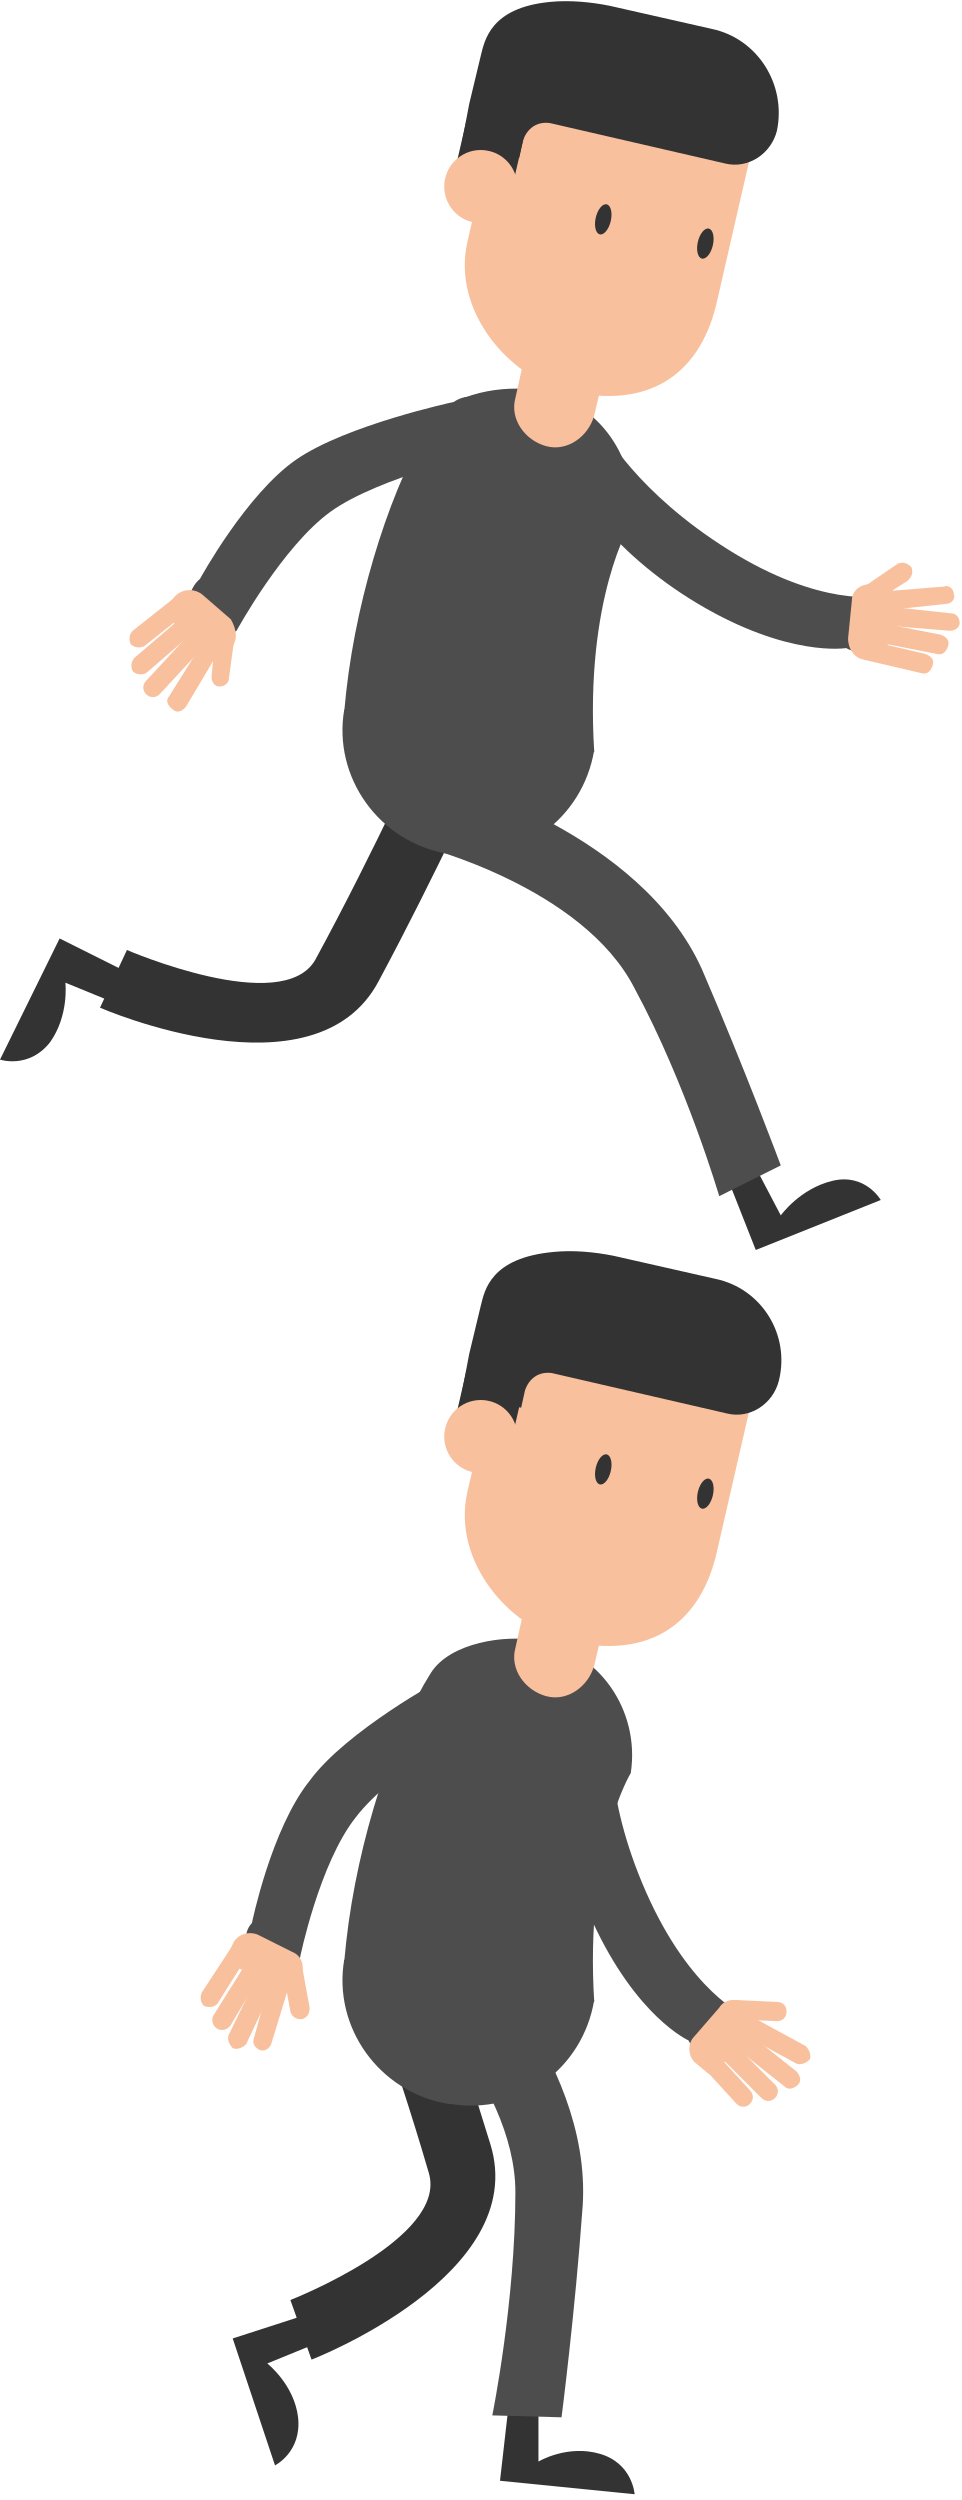
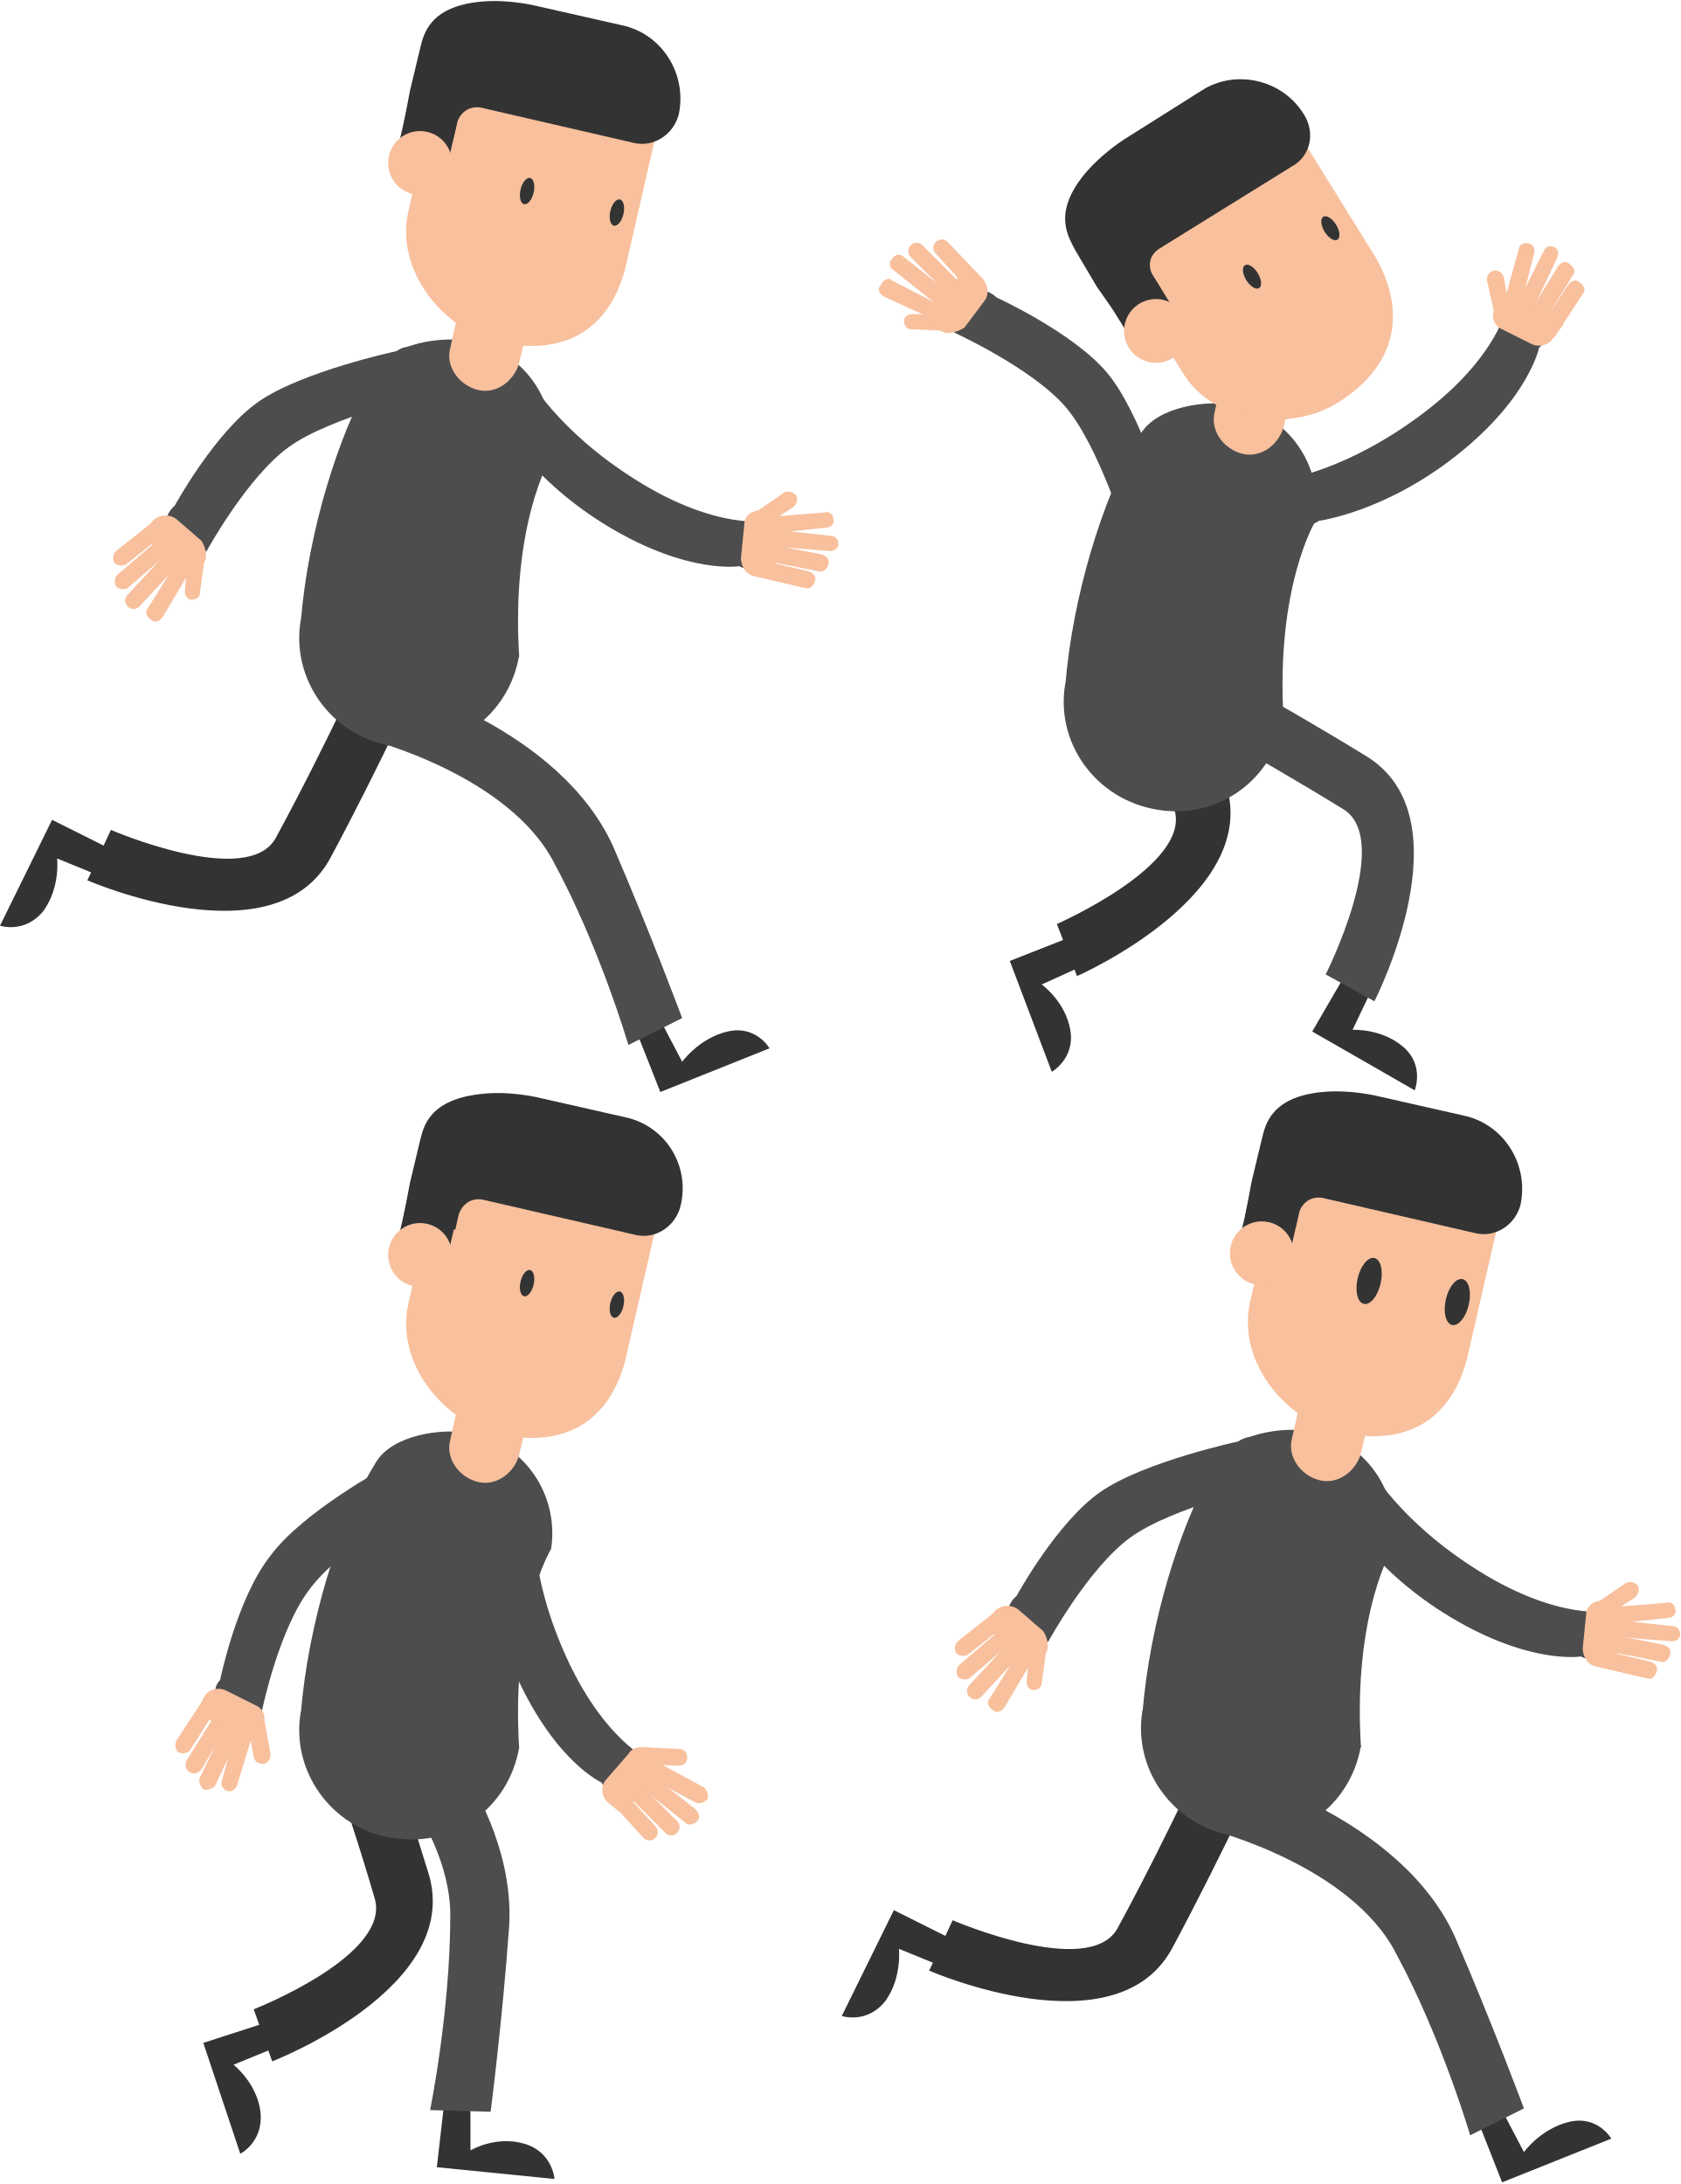
- <svg xmlns="http://www.w3.org/2000/svg" version="1.1" id="Ebene_1" x="0px" y="0px" viewBox="0 0 50 130" style="enable-background:new 0 0 50 130;" xml:space="preserve">
+ <svg xmlns="http://www.w3.org/2000/svg" version="1.1" x="0px" y="0px" viewBox="0 0 100 130" style="enable-background:new 0 0 100 130;" xml:space="preserve">
  <style type="text/css">
	.st0{fill:#333333;}
	.st1{fill:#4D4D4D;}
	.st2{fill:#F8C09D;}
	.st3{fill:none;stroke:#EF937E;stroke-width:4.532;stroke-linecap:round;stroke-miterlimit:10;}
</style>
-   <g>
-     <path class="st0" d="M38,61.7l1.3,3.3l6.5-2.6c0,0-0.8-1.4-2.5-1c-1.7,0.4-2.7,1.8-2.7,1.8l-1.1-2.1L38,61.7z" />
-     <path class="st1" d="M37.4,62.2l3.2-1.6c0,0-1.9-5.1-4.1-10.2c-3.2-7.1-13.1-9.8-13.1-9.8L21.9,44c0,0,8.4,2.1,11.1,7.4   C35.7,56.4,37.4,62.2,37.4,62.2z" />
-     <path class="st0" d="M6.3,50.4l-3.2-1.6L0,55.1c0,0,1.5,0.5,2.6-0.9c1-1.4,0.8-3.1,0.8-3.1l2.2,0.9L6.3,50.4z" />
-     <path class="st0" d="M6.6,49.4l-1.4,3c0,0,11.2,4.9,14.5-1.4c2.9-5.4,5.8-11.7,5.8-11.7L22.3,38c0,0-2.8,6.2-5.9,11.9   C14.7,52.9,6.6,49.4,6.6,49.4z" />
-     <path class="st1" d="M23.4,44.4l-0.1,0c-3.6-0.6-6-4-5.4-7.5v0l13,2.1v0C30.3,42.6,27,45,23.4,44.4z" />
-     <path class="st1" d="M27.9,20.3L27.9,20.3c3.2,0.5,5.4,3.6,4.9,6.9c0,0-2.4,3.9-1.9,11.9c0,0.2-13-2.1-13-2.1l0.1-1   c0.6-5.4,2.5-11,4.4-14C23.4,20.4,26.3,20,27.9,20.3z" />
-     <path class="st1" d="M29.2,22.9L29.2,22.9c-0.4,0.7-0.2,1.7,0.5,2.2c0,0,1.9,3.5,6.6,6.3c4.7,2.8,7.7,2.3,7.7,2.3   c0.7,0.4,1.7,0.2,2.2-0.5l0,0c0.4-0.7,0.2-1.7-0.5-2.2c0,0-3,0.6-7.8-2.4s-6.5-6.2-6.5-6.2C30.6,21.9,29.6,22.1,29.2,22.9z" />
+   <g id="run">
    <g>
-       <path class="st2" d="M45.1,33.3l-0.2,1l3,0.7c0.3,0.1,0.5-0.1,0.6-0.4l0,0c0.1-0.3-0.1-0.5-0.4-0.6L45.1,33.3z" />
-       <path class="st2" d="M45.3,32.3l-0.2,1l3.6,0.7c0.3,0.1,0.5-0.1,0.6-0.4l0,0c0.1-0.3-0.1-0.5-0.4-0.6L45.3,32.3z" />
-       <path class="st2" d="M45.8,31.5l-0.1,1l3.7,0.3c0.3,0,0.5-0.2,0.5-0.4l0,0c0-0.3-0.2-0.5-0.4-0.5L45.8,31.5z" />
-       <path class="st2" d="M45.4,30.8l0.1,1l3.7-0.4c0.3,0,0.5-0.3,0.4-0.5l0,0c0-0.3-0.3-0.5-0.5-0.4L45.4,30.8z" />
-       <path class="st2" d="M44.8,30.6l0.5,0.8l1.9-1.2c0.2-0.2,0.3-0.4,0.2-0.7l0,0c-0.2-0.2-0.4-0.3-0.7-0.2L44.8,30.6z" />
-       <path class="st2" d="M45.4,30.4l0.8,0.1c0.2,0,0.3,0.1,0.2,0.3l-0.3,3.4c0,0.2-0.1,0.3-0.3,0.2L45,34.3c-0.5,0-0.9-0.5-0.9-1.1    l0.2-2C44.3,30.7,44.8,30.3,45.4,30.4z" />
+       <path class="st0" d="M38,61.7l1.3,3.3l6.5-2.6c0,0-0.8-1.4-2.5-1s-2.7,1.8-2.7,1.8l-1.1-2.1L38,61.7z" />
+       <path class="st1" d="M37.4,62.2l3.2-1.6c0,0-1.9-5.1-4.1-10.2c-3.2-7.1-13.1-9.8-13.1-9.8L21.9,44c0,0,8.4,2.1,11.1,7.4    C35.7,56.4,37.4,62.2,37.4,62.2z" />
+       <path class="st0" d="M6.3,50.4l-3.2-1.6L0,55.1c0,0,1.5,0.5,2.6-0.9c1-1.4,0.8-3.1,0.8-3.1L5.6,52L6.3,50.4z" />
+       <path class="st0" d="M6.6,49.4l-1.4,3c0,0,11.2,4.9,14.5-1.4c2.9-5.4,5.8-11.7,5.8-11.7L22.3,38c0,0-2.8,6.2-5.9,11.9    C14.7,52.9,6.6,49.4,6.6,49.4z" />
+       <path class="st1" d="M23.4,44.4h-0.1c-3.6-0.6-6-4-5.4-7.5l0,0l13,2.1l0,0C30.3,42.6,27,45,23.4,44.4z" />
+       <path class="st1" d="M27.9,20.3L27.9,20.3c3.2,0.5,5.4,3.6,4.9,6.9c0,0-2.4,3.9-1.9,11.9c0,0.2-13-2.1-13-2.1l0.1-1    c0.6-5.4,2.5-11,4.4-14C23.4,20.4,26.3,20,27.9,20.3z" />
+       <path class="st1" d="M29.2,22.9L29.2,22.9c-0.4,0.7-0.2,1.7,0.5,2.2c0,0,1.9,3.5,6.6,6.3s7.7,2.3,7.7,2.3c0.7,0.4,1.7,0.2,2.2-0.5    l0,0c0.4-0.7,0.2-1.7-0.5-2.2c0,0-3,0.6-7.8-2.4s-6.5-6.2-6.5-6.2C30.6,21.9,29.6,22.1,29.2,22.9z" />
+       <g>
+         <path class="st2" d="M45.1,33.3l-0.2,1l3,0.7c0.3,0.1,0.5-0.1,0.6-0.4l0,0c0.1-0.3-0.1-0.5-0.4-0.6L45.1,33.3z" />
+         <path class="st2" d="M45.3,32.3l-0.2,1l3.6,0.7c0.3,0.1,0.5-0.1,0.6-0.4l0,0c0.1-0.3-0.1-0.5-0.4-0.6L45.3,32.3z" />
+         <path class="st2" d="M45.8,31.5l-0.1,1l3.7,0.3c0.3,0,0.5-0.2,0.5-0.4l0,0c0-0.3-0.2-0.5-0.4-0.5L45.8,31.5z" />
+         <path class="st2" d="M45.4,30.8l0.1,1l3.7-0.4c0.3,0,0.5-0.3,0.4-0.5l0,0c0-0.3-0.3-0.5-0.5-0.4L45.4,30.8z" />
+         <path class="st2" d="M44.8,30.6l0.5,0.8l1.9-1.2c0.2-0.2,0.3-0.4,0.2-0.7l0,0c-0.2-0.2-0.4-0.3-0.7-0.2L44.8,30.6z" />
+         <path class="st2" d="M45.4,30.4l0.8,0.1c0.2,0,0.3,0.1,0.2,0.3l-0.3,3.4c0,0.2-0.1,0.3-0.3,0.2L45,34.3c-0.5,0-0.9-0.5-0.9-1.1     l0.2-2C44.3,30.7,44.8,30.3,45.4,30.4z" />
+       </g>
+       <path class="st1" d="M10.1,32.4L10.1,32.4c0.5,0.7,1.5,0.9,2.2,0.4c0,0,2.4-4.4,4.9-6.2s8.2-3.1,8.2-3.1c0.7-0.5,0.9-1.5,0.4-2.2    l0,0c-0.5-0.7-1.5-0.9-2.2-0.4c0,0-5.6,1.2-8.2,3s-5,6.2-5,6.2C9.8,30.6,9.6,31.6,10.1,32.4z" />
+       <g>
+         <path class="st2" d="M9.9,31.7l-0.6-0.8l-2.4,1.9c-0.2,0.2-0.2,0.5-0.1,0.7l0,0c0.2,0.2,0.5,0.2,0.7,0.1L9.9,31.7z" />
+         <path class="st2" d="M10.5,32.5l-0.7-0.7L7,34.2c-0.2,0.2-0.2,0.5-0.1,0.7l0,0c0.2,0.2,0.5,0.2,0.7,0.1L10.5,32.5z" />
+         <path class="st2" d="M10.8,33.4l-0.7-0.7l-2.5,2.7c-0.2,0.2-0.2,0.5,0,0.7l0,0c0.2,0.2,0.5,0.2,0.7,0L10.8,33.4z" />
+         <path class="st2" d="M11.6,33.5L10.8,33l-2,3.2c-0.2,0.2-0.1,0.5,0.2,0.7l0,0c0.2,0.2,0.5,0.1,0.7-0.2L11.6,33.5z" />
+         <path class="st2" d="M12.2,33.1l-1-0.1L11,35.2c0,0.3,0.2,0.5,0.4,0.5l0,0c0.3,0,0.5-0.2,0.5-0.4L12.2,33.1z" />
+         <path class="st2" d="M12,33.7l-0.5,0.6c-0.1,0.1-0.3,0.1-0.4,0L8.6,32c-0.1-0.1-0.1-0.3,0-0.4L9.1,31c0.4-0.4,1-0.4,1.4-0.1     l1.5,1.3C12.3,32.7,12.4,33.3,12,33.7z" />
+       </g>
+       <path class="st2" d="M30.9,21.6c-0.3,1.1-1.4,1.9-2.5,1.6l0,0l0,0c-1.1-0.3-1.9-1.4-1.6-2.5l0.4-1.8l4.1,1L30.9,21.6z" />
+       <path class="st2" d="M29.4,20.3c-2.9-0.7-5.9-4.1-5.1-7.7l2.5-10.9l13,3l-2.5,10.9C36.5,19.3,33.9,21.4,29.4,20.3z" />
+       <rect x="23.7" y="6.7" transform="matrix(0.2249 -0.9744 0.9744 0.2249 11.654 31.1246)" class="st0" width="3.4" height="3.1" />
+       <ellipse class="st2" cx="25" cy="9.7" rx="1.9" ry="1.9" />
+       <path class="st0" d="M25,2.9L25,2.9l-0.6,2.5L24,7.5l3,0.7l0.2-0.9c0.2-0.6,0.7-1,1.4-0.9l9.1,2.1c1.2,0.3,2.4-0.5,2.7-1.7l0,0    c0.5-2.4-1-4.8-3.4-5.3l-5.3-1.2c-1-0.2-2.1-0.3-3.1-0.2C25.5,0.4,25.2,2.1,25,2.9z" />
+       <path class="st3" d="M35.7,15.5" />
+       <ellipse transform="matrix(0.2245 -0.9745 0.9745 0.2245 13.2118 39.4143)" class="st0" cx="31.4" cy="11.4" rx="0.8" ry="0.4" />
+       <ellipse transform="matrix(0.2245 -0.9745 0.9745 0.2245 16.1007 45.5649)" class="st0" cx="36.7" cy="12.7" rx="0.8" ry="0.4" />
    </g>
-     <path class="st1" d="M10.1,32.4L10.1,32.4c0.5,0.7,1.5,0.9,2.2,0.4c0,0,2.4-4.4,4.9-6.2s8.2-3.1,8.2-3.1c0.7-0.5,0.9-1.5,0.4-2.2   l0,0c-0.5-0.7-1.5-0.9-2.2-0.4c0,0-5.6,1.2-8.2,3s-5,6.2-5,6.2C9.8,30.6,9.6,31.6,10.1,32.4z" />
    <g>
-       <path class="st2" d="M9.9,31.7l-0.6-0.8l-2.4,1.9c-0.2,0.2-0.2,0.5-0.1,0.7l0,0c0.2,0.2,0.5,0.2,0.7,0.1L9.9,31.7z" />
-       <path class="st2" d="M10.5,32.5l-0.7-0.7L7,34.2c-0.2,0.2-0.2,0.5-0.1,0.7l0,0c0.2,0.2,0.5,0.2,0.7,0.1L10.5,32.5z" />
-       <path class="st2" d="M10.8,33.4l-0.7-0.7l-2.5,2.7c-0.2,0.2-0.2,0.5,0,0.7l0,0c0.2,0.2,0.5,0.2,0.7,0L10.8,33.4z" />
-       <path class="st2" d="M11.6,33.5L10.8,33l-2,3.2c-0.2,0.2-0.1,0.5,0.2,0.7l0,0c0.2,0.2,0.5,0.1,0.7-0.2L11.6,33.5z" />
-       <path class="st2" d="M12.2,33.1l-1-0.1L11,35.2c0,0.3,0.2,0.5,0.4,0.5l0,0c0.3,0,0.5-0.2,0.5-0.4L12.2,33.1z" />
-       <path class="st2" d="M12,33.7l-0.5,0.6c-0.1,0.1-0.3,0.1-0.4,0l-2.5-2.3c-0.1-0.1-0.1-0.3,0-0.4L9.1,31c0.4-0.4,1-0.4,1.4-0.1    l1.5,1.3C12.3,32.7,12.4,33.3,12,33.7z" />
+       <path class="st0" d="M26.4,125.5L26,129l7,0.7c0,0-0.1-1.6-1.8-2.1c-1.7-0.5-3.2,0.4-3.2,0.4v-2.4L26.4,125.5z" />
+       <path class="st1" d="M25.6,125.6l3.6,0.1c0,0,0.7-5.4,1.1-11c0.5-7.8-7-14.8-7-14.8l-2.9,2.4c0,0,6.4,5.8,6.4,11.7    C26.8,119.7,25.6,125.6,25.6,125.6z" />
+       <path class="st0" d="M15.5,120.5l-3.4,1.1l2.2,6.6c0,0,1.4-0.7,1.2-2.5c-0.2-1.7-1.6-2.8-1.6-2.8l2.2-0.9L15.5,120.5z" />
+       <path class="st0" d="M15.1,119.6l1.1,3.1c0,0,11.4-4.4,9.3-11.2c-1.8-5.9-4.1-12.4-4.1-12.4l-3.3,1.3c0,0,2.4,6.4,4.2,12.6    C23.3,116.4,15.1,119.6,15.1,119.6z" />
+       <path class="st1" d="M23.4,109.4h-0.1c-3.6-0.6-6-4-5.4-7.5l0,0l13,2.1l0,0C30.3,107.6,27,110,23.4,109.4z" />
+       <path class="st1" d="M27.9,85.3L27.9,85.3c3.2,0.5,5.4,3.6,4.9,6.9c0,0-2.4,3.9-1.9,11.9c0,0.2-13-2.1-13-2.1l0.1-1    c0.6-5.4,2.5-11,4.4-14C23.4,85.4,26.3,85,27.9,85.3z" />
+       <path class="st1" d="M29.7,88.9L29.7,88.9c-0.8,0.4-1.2,1.3-0.8,2.1c0,0-0.5,4,1.9,8.9c2.3,5,5,6.2,5,6.2c0.4,0.8,1.3,1.2,2.1,0.8    l0,0c0.8-0.4,1.2-1.3,0.8-2.1c0,0-2.8-1.2-5.1-6.4c-2.3-5.2-1.8-8.8-1.8-8.8C31.4,88.8,30.5,88.5,29.7,88.9z" />
+       <g>
+         <path class="st2" d="M36.9,106.4l-0.7,0.7l2.1,2.3c0.2,0.2,0.5,0.2,0.7,0l0,0c0.2-0.2,0.2-0.5,0-0.7L36.9,106.4z" />
+         <path class="st2" d="M37.7,105.8l-0.7,0.7l2.6,2.6c0.2,0.2,0.5,0.2,0.7,0l0,0c0.2-0.2,0.2-0.5,0-0.7L37.7,105.8z" />
+         <path class="st2" d="M38.5,105.4l-0.6,0.8l2.9,2.3c0.2,0.2,0.5,0.1,0.7-0.1l0,0c0.2-0.2,0.1-0.5-0.1-0.7L38.5,105.4z" />
+         <path class="st2" d="M38.6,104.6l-0.5,0.9l3.3,1.8c0.2,0.1,0.5,0,0.7-0.2l0,0c0.1-0.2,0-0.5-0.2-0.7L38.6,104.6z" />
+         <path class="st2" d="M38.2,104v1l2.2,0.1c0.3,0,0.5-0.2,0.5-0.5l0,0c0-0.3-0.2-0.5-0.5-0.5L38.2,104z" />
+         <path class="st2" d="M38.8,104.2l0.6,0.5c0.1,0.1,0.1,0.3,0,0.4l-2.2,2.7c-0.1,0.1-0.3,0.1-0.4,0l-0.6-0.5     c-0.4-0.3-0.5-1-0.1-1.4l1.3-1.5C37.7,103.9,38.4,103.9,38.8,104.2z" />
+       </g>
+       <path class="st1" d="M13.4,102.1L13.4,102.1c0.7,0.5,1.7,0.4,2.2-0.3c0,0,1-4.9,2.9-7.3c1.9-2.5,7-5.3,7-5.3    c0.5-0.7,0.4-1.7-0.3-2.2l0,0c-0.7-0.5-1.7-0.4-2.2,0.3c0,0-5,2.7-6.9,5.3c-2,2.5-3,7.4-3,7.4C12.6,100.5,12.7,101.5,13.4,102.1z" />
+       <g>
+         <path class="st2" d="M13,101.5l-0.8-0.5l-1.7,2.6c-0.1,0.2-0.1,0.5,0.1,0.7l0,0c0.2,0.1,0.5,0.1,0.7-0.1L13,101.5z" />
+         <path class="st2" d="M13.9,102.1l-0.8-0.5l-2,3.2c-0.1,0.2-0.1,0.5,0.2,0.7l0,0c0.2,0.1,0.5,0.1,0.7-0.2L13.9,102.1z" />
+         <path class="st2" d="M14.4,102.9l-0.9-0.4l-1.6,3.3c-0.1,0.2,0,0.5,0.2,0.7l0,0c0.2,0.1,0.5,0,0.7-0.2L14.4,102.9z" />
+         <path class="st2" d="M15.2,102.7l-1-0.3l-1,3.6c-0.1,0.3,0.1,0.5,0.3,0.6l0,0c0.3,0.1,0.5-0.1,0.6-0.3L15.2,102.7z" />
+         <path class="st2" d="M15.7,102.2l-1,0.2l0.4,2.2c0.1,0.3,0.3,0.4,0.6,0.4l0,0c0.3-0.1,0.4-0.3,0.4-0.6L15.7,102.2z" />
+         <path class="st2" d="M15.6,102.8l-0.3,0.7c-0.1,0.1-0.2,0.2-0.3,0.1l-3.1-1.5c-0.1-0.1-0.2-0.2-0.1-0.3l0.3-0.7     c0.2-0.5,0.8-0.7,1.3-0.5l1.8,0.9C15.7,101.7,15.9,102.3,15.6,102.8z" />
+       </g>
+       <path class="st2" d="M30.9,86.6c-0.3,1.1-1.4,1.9-2.5,1.6l0,0l0,0c-1.1-0.3-1.9-1.4-1.6-2.5l0.4-1.8l4.1,1L30.9,86.6z" />
+       <path class="st2" d="M29.4,85.3c-2.9-0.7-5.9-4.1-5.1-7.7l2.5-10.9l13,3l-2.5,10.9C36.5,84.3,33.9,86.4,29.4,85.3z" />
+       <rect x="23.7" y="71.7" transform="matrix(0.2249 -0.9744 0.9744 0.2249 -51.6794 81.5072)" class="st0" width="3.4" height="3.1" />
+       <ellipse class="st2" cx="25" cy="74.7" rx="1.9" ry="1.9" />
+       <path class="st0" d="M25,67.9L25,67.9l-0.6,2.5L24,72.5l3.1,0.7l0.2-0.9c0.2-0.6,0.7-1,1.4-0.9l9.1,2.1c1.2,0.3,2.4-0.5,2.7-1.7    l0,0c0.6-2.4-0.9-4.8-3.3-5.3l-5.3-1.2c-1-0.2-2.1-0.3-3.1-0.2C25.5,65.4,25.2,67.1,25,67.9z" />
+       <path class="st3" d="M35.7,80.5" />
+       <ellipse transform="matrix(0.2245 -0.9745 0.9745 0.2245 -50.1314 89.8255)" class="st0" cx="31.4" cy="76.4" rx="0.8" ry="0.4" />
+       <ellipse transform="matrix(0.2245 -0.9745 0.9745 0.2245 -47.2426 95.9761)" class="st0" cx="36.7" cy="77.7" rx="0.8" ry="0.4" />
    </g>
-     <path class="st2" d="M30.9,21.6c-0.3,1.1-1.4,1.9-2.5,1.6l0,0l0,0c-1.1-0.3-1.9-1.4-1.6-2.5l0.4-1.8l4.1,1L30.9,21.6z" />
-     <path class="st2" d="M29.4,20.3c-2.9-0.7-5.9-4.1-5.1-7.7l2.5-10.9l13,3l-2.5,10.9C36.5,19.3,33.9,21.4,29.4,20.3z" />
-     <rect x="23.7" y="6.7" transform="matrix(0.2249 -0.9744 0.9744 0.2249 11.6391 31.1315)" class="st0" width="3.4" height="3.1" />
-     <ellipse class="st2" cx="25" cy="9.7" rx="1.9" ry="1.9" />
-     <path class="st0" d="M25,2.9L25,2.9l-0.6,2.5L24,7.5L27,8.2l0.2-0.9c0.2-0.6,0.7-1,1.4-0.9l9.1,2.1c1.2,0.3,2.4-0.5,2.7-1.7l0,0   C40.9,4.4,39.4,2,37,1.5l-5.3-1.2c-1-0.2-2.1-0.3-3.1-0.2C25.5,0.4,25.2,2.1,25,2.9z" />
-     <path class="st3" d="M35.7,15.5" />
-     <ellipse transform="matrix(0.2245 -0.9745 0.9745 0.2245 13.2107 39.4464)" class="st0" cx="31.4" cy="11.4" rx="0.8" ry="0.4" />
-     <ellipse transform="matrix(0.2245 -0.9745 0.9745 0.2245 16.1602 45.6021)" class="st0" cx="36.7" cy="12.6" rx="0.8" ry="0.4" />
  </g>
-   <g>
-     <path class="st0" d="M26.4,125.5L26,129l7,0.7c0,0-0.1-1.6-1.8-2.1c-1.7-0.5-3.2,0.4-3.2,0.4l0-2.4L26.4,125.5z" />
-     <path class="st1" d="M25.6,125.6l3.6,0.1c0,0,0.7-5.4,1.1-11c0.5-7.8-7-14.8-7-14.8l-2.9,2.4c0,0,6.4,5.8,6.4,11.7   C26.8,119.7,25.6,125.6,25.6,125.6z" />
-     <path class="st0" d="M15.5,120.5l-3.4,1.1l2.2,6.6c0,0,1.4-0.7,1.2-2.5c-0.2-1.7-1.6-2.8-1.6-2.8l2.2-0.9L15.5,120.5z" />
-     <path class="st0" d="M15.1,119.6l1.1,3.1c0,0,11.4-4.4,9.3-11.2c-1.8-5.9-4.1-12.4-4.1-12.4l-3.3,1.3c0,0,2.4,6.4,4.2,12.6   C23.3,116.4,15.1,119.6,15.1,119.6z" />
-     <path class="st1" d="M23.4,109.4l-0.1,0c-3.6-0.6-6-4-5.4-7.5v0l13,2.1v0C30.3,107.6,27,110,23.4,109.4z" />
-     <path class="st1" d="M27.9,85.3L27.9,85.3c3.2,0.5,5.4,3.6,4.9,6.9c0,0-2.4,3.9-1.9,11.9c0,0.2-13-2.1-13-2.1l0.1-1   c0.6-5.4,2.5-11,4.4-14C23.4,85.4,26.3,85,27.9,85.3z" />
-     <path class="st1" d="M29.7,88.9L29.7,88.9c-0.8,0.4-1.2,1.3-0.8,2.1c0,0-0.5,4,1.9,8.9c2.3,5,5,6.2,5,6.2c0.4,0.8,1.3,1.2,2.1,0.8   l0,0c0.8-0.4,1.2-1.3,0.8-2.1c0,0-2.8-1.2-5.1-6.4c-2.3-5.2-1.8-8.8-1.8-8.8C31.4,88.8,30.5,88.5,29.7,88.9z" />
+   <g id="jump">
+     <path class="st0" d="M63.4,55.9l-3.3,1.3l2.5,6.6c0,0,1.4-0.8,1.1-2.5S62,58.6,62,58.6l2.2-1L63.4,55.9z" />
+     <path class="st0" d="M62.9,55l1.2,3.1c0,0,11.2-4.9,8.8-11.6c-2-5.8-4.6-12.2-4.6-12.2l-3.1,1.5c0,0,2.6,6.3,4.7,12.4   C70.9,51.5,62.9,55,62.9,55z" />
+     <path class="st0" d="M79.9,58.3l-1.8,3.1l6.1,3.5c0,0,0.6-1.5-0.7-2.6c-1.3-1.1-3-1-3-1l1-2.1L79.9,58.3z" />
+     <path class="st1" d="M78.9,58l2.9,1.6c0,0,5.6-10.9-0.5-14.6C76.1,41.8,70,38.5,70,38.5l-1.5,3.1c0,0,6,3.2,11.5,6.6   C82.9,50.1,78.9,58,78.9,58z" />
+     <path class="st1" d="M68.9,48.2L68.9,48.2c-3.7-0.6-6.1-4-5.5-7.5l0,0l13,2.1l0,0C75.8,46.4,72.5,48.8,68.9,48.2z" />
+     <path class="st1" d="M73.4,24.1L73.4,24.1c3.2,0.5,5.4,3.6,4.9,6.9c0,0-2.4,3.9-1.9,11.9c0,0.2-13-2.1-13-2.1l0.1-1   c0.6-5.4,2.5-11,4.4-14C68.9,24.2,71.8,23.8,73.4,24.1z" />
+     <path class="st1" d="M76.3,30.7L76.3,30.7c0.5,0.6,1.5,0.8,2.2,0.3c0,0,3.9-0.5,8.2-3.9c4.3-3.4,4.9-6.4,4.9-6.4   c0.6-0.5,0.8-1.5,0.3-2.2l0,0c-0.5-0.6-1.5-0.8-2.2-0.3c0,0-0.5,3-5,6.4s-8.1,3.9-8.1,3.9C75.8,29.1,75.7,30.1,76.3,30.7z" />
    <g>
-       <path class="st2" d="M36.9,106.4l-0.7,0.7l2.1,2.3c0.2,0.2,0.5,0.2,0.7,0l0,0c0.2-0.2,0.2-0.5,0-0.7L36.9,106.4z" />
-       <path class="st2" d="M37.7,105.8l-0.7,0.7l2.6,2.6c0.2,0.2,0.5,0.2,0.7,0l0,0c0.2-0.2,0.2-0.5,0-0.7L37.7,105.8z" />
-       <path class="st2" d="M38.5,105.4l-0.6,0.8l2.9,2.3c0.2,0.2,0.5,0.1,0.7-0.1l0,0c0.2-0.2,0.1-0.5-0.1-0.7L38.5,105.4z" />
-       <path class="st2" d="M38.6,104.6l-0.5,0.9l3.3,1.8c0.2,0.1,0.5,0,0.7-0.2l0,0c0.1-0.2,0-0.5-0.2-0.7L38.6,104.6z" />
-       <path class="st2" d="M38.2,104l0,1l2.2,0.1c0.3,0,0.5-0.2,0.5-0.5l0,0c0-0.3-0.2-0.5-0.5-0.5L38.2,104z" />
-       <path class="st2" d="M38.8,104.2l0.6,0.5c0.1,0.1,0.1,0.3,0,0.4l-2.2,2.7c-0.1,0.1-0.3,0.1-0.4,0l-0.6-0.5c-0.4-0.3-0.5-1-0.1-1.4    l1.3-1.5C37.7,103.9,38.4,103.9,38.8,104.2z" />
+       <path class="st2" d="M91.6,19.6l0.9,0.5l1.7-2.6c0.2-0.2,0.1-0.5-0.2-0.7l0,0c-0.2-0.2-0.5-0.1-0.7,0.2L91.6,19.6z" />
+       <path class="st2" d="M90.8,19l0.9,0.5l1.9-3.1c0.2-0.2,0.1-0.5-0.2-0.7l0,0c-0.2-0.2-0.5-0.1-0.7,0.2L90.8,19z" />
+       <path class="st2" d="M90.2,18.3l0.9,0.4l1.6-3.4c0.1-0.3,0-0.5-0.2-0.6l0,0c-0.3-0.1-0.5,0-0.6,0.2L90.2,18.3z" />
+       <path class="st2" d="M89.4,18.4l1,0.3l0.9-3.6c0.1-0.3-0.1-0.6-0.3-0.6l0,0c-0.3-0.1-0.6,0.1-0.6,0.3L89.4,18.4z" />
+       <path class="st2" d="M89,18.9l0.9-0.2l-0.4-2.2c-0.1-0.3-0.3-0.4-0.6-0.4l0,0c-0.3,0.1-0.4,0.3-0.4,0.6L89,18.9z" />
+       <path class="st2" d="M89,18.3l0.4-0.7c0.1-0.2,0.2-0.2,0.4-0.1l3.1,1.5c0.2,0.1,0.2,0.2,0.1,0.4L92.5,20c-0.2,0.5-0.8,0.7-1.3,0.5    l-1.8-0.9C88.9,19.4,88.7,18.8,89,18.3z" />
    </g>
-     <path class="st1" d="M13.4,102.1L13.4,102.1c0.7,0.5,1.7,0.4,2.2-0.3c0,0,1-4.9,2.9-7.3c1.9-2.5,7-5.3,7-5.3   c0.5-0.7,0.4-1.7-0.3-2.2l0,0c-0.7-0.5-1.7-0.4-2.2,0.3c0,0-5,2.7-6.9,5.3c-2,2.5-3,7.4-3,7.4C12.6,100.5,12.7,101.5,13.4,102.1z" />
+     <path class="st1" d="M57,17.6L57,17.6c-0.7,0.6-0.8,1.6-0.2,2.2c0,0,4.6,2.1,6.6,4.4s3.7,7.9,3.7,7.9c0.6,0.7,1.6,0.8,2.2,0.2l0,0   c0.7-0.6,0.8-1.6,0.2-2.2c0,0-1.6-5.5-3.6-7.9c-2-2.4-6.6-4.5-6.6-4.5C58.8,17.2,57.8,17,57,17.6z" />
    <g>
-       <path class="st2" d="M13,101.5l-0.8-0.5l-1.7,2.6c-0.1,0.2-0.1,0.5,0.1,0.7l0,0c0.2,0.1,0.5,0.1,0.7-0.1L13,101.5z" />
-       <path class="st2" d="M13.9,102.1l-0.8-0.5l-2,3.2c-0.1,0.2-0.1,0.5,0.2,0.7l0,0c0.2,0.1,0.5,0.1,0.7-0.2L13.9,102.1z" />
-       <path class="st2" d="M14.4,102.9l-0.9-0.4l-1.6,3.3c-0.1,0.2,0,0.5,0.2,0.7l0,0c0.2,0.1,0.5,0,0.7-0.2L14.4,102.9z" />
-       <path class="st2" d="M15.2,102.7l-1-0.3l-1,3.6c-0.1,0.3,0.1,0.5,0.3,0.6l0,0c0.3,0.1,0.5-0.1,0.6-0.3L15.2,102.7z" />
-       <path class="st2" d="M15.7,102.2l-1,0.2l0.4,2.2c0.1,0.3,0.3,0.4,0.6,0.4l0,0c0.3-0.1,0.4-0.3,0.4-0.6L15.7,102.2z" />
-       <path class="st2" d="M15.6,102.8l-0.3,0.7c-0.1,0.1-0.2,0.2-0.3,0.1l-3.1-1.5c-0.1-0.1-0.2-0.2-0.1-0.3l0.3-0.7    c0.2-0.5,0.8-0.7,1.3-0.5l1.8,0.9C15.7,101.7,15.9,102.3,15.6,102.8z" />
+       <path class="st2" d="M57.7,17.3l0.8-0.7l-2.1-2.2c-0.2-0.2-0.5-0.2-0.7,0l0,0c-0.2,0.2-0.2,0.5,0,0.7L57.7,17.3z" />
+       <path class="st2" d="M56.9,18l0.6-0.8l-2.6-2.6c-0.2-0.2-0.5-0.2-0.7,0l0,0c-0.2,0.2-0.2,0.5,0,0.7L56.9,18z" />
+       <path class="st2" d="M56.1,18.4l0.6-0.8l-2.9-2.3c-0.2-0.2-0.5-0.2-0.7,0.1l0,0c-0.2,0.2-0.2,0.5,0.1,0.7L56.1,18.4z" />
+       <path class="st2" d="M56,19.2l0.4-0.8l-3.3-1.7c-0.2-0.2-0.5-0.1-0.7,0.3l0,0c-0.2,0.2-0.1,0.5,0.3,0.7L56,19.2z" />
+       <path class="st2" d="M56.5,19.7v-1h-2.2c-0.3,0-0.5,0.2-0.5,0.4l0,0c0,0.3,0.2,0.5,0.4,0.5L56.5,19.7z" />
+       <path class="st2" d="M55.9,19.6l-0.6-0.5c-0.1-0.1-0.1-0.3,0-0.4l2.1-2.7c0.1-0.1,0.3-0.1,0.4,0l0.6,0.5c0.4,0.4,0.5,1,0.2,1.4    l-1.2,1.6C56.9,19.8,56.3,20,55.9,19.6z" />
    </g>
-     <path class="st2" d="M30.9,86.6c-0.3,1.1-1.4,1.9-2.5,1.6l0,0l0,0c-1.1-0.3-1.9-1.4-1.6-2.5l0.4-1.8l4.1,1L30.9,86.6z" />
-     <path class="st2" d="M29.4,85.3c-2.9-0.7-5.9-4.1-5.1-7.7l2.5-10.9l13,3l-2.5,10.9C36.5,84.3,33.9,86.4,29.4,85.3z" />
-     <rect x="23.7" y="71.7" transform="matrix(0.2249 -0.9744 0.9744 0.2249 -51.6956 81.5125)" class="st0" width="3.4" height="3.1" />
-     <ellipse class="st2" cx="25" cy="74.7" rx="1.9" ry="1.9" />
-     <path class="st0" d="M25,67.9L25,67.9l-0.6,2.5L24,72.5l3.1,0.7l0.2-0.9c0.2-0.6,0.7-1,1.4-0.9l9.1,2.1c1.2,0.3,2.4-0.5,2.7-1.7   l0,0c0.6-2.4-0.9-4.8-3.3-5.3l-5.3-1.2c-1-0.2-2.1-0.3-3.1-0.2C25.5,65.4,25.2,67.1,25,67.9z" />
-     <path class="st3" d="M35.7,80.5" />
-     <ellipse transform="matrix(0.2245 -0.9745 0.9745 0.2245 -50.1309 89.857)" class="st0" cx="31.4" cy="76.4" rx="0.8" ry="0.4" />
-     <ellipse transform="matrix(0.2245 -0.9745 0.9745 0.2245 -47.1814 96.0128)" class="st0" cx="36.7" cy="77.6" rx="0.8" ry="0.4" />
+     <path class="st2" d="M76.4,25.4c-0.3,1.1-1.4,1.9-2.5,1.6l0,0l0,0c-1.1-0.3-1.9-1.4-1.6-2.5l0.4-1.8l4.1,1L76.4,25.4z" />
+     <path class="st2" d="M79.4,24.1c-2.6,1.5-7.1,1.2-9-1.9l-5.9-9.5l11.4-7l5.9,9.5C83.7,18.4,83.3,21.8,79.4,24.1z" />
+     <rect x="66.5" y="16.7" transform="matrix(0.8512 -0.5249 0.5249 0.8512 0.4492 38.4474)" class="st0" width="3.1" height="3.4" />
+     <ellipse class="st2" cx="68.8" cy="19.7" rx="1.9" ry="1.9" />
+     <path class="st0" d="M64,14.9L64,14.9l1.3,2.2l1.2,1.7l2.6-1.6l-0.5-0.8c-0.3-0.6-0.2-1.2,0.4-1.6l7.9-4.9c1.1-0.6,1.4-2,0.7-3.1   l0,0c-1.3-2.1-4.1-2.7-6.1-1.4l-4.6,2.9c-0.9,0.6-1.7,1.3-2.3,2C62.6,12.7,63.6,14.1,64,14.9z" />
+     <path class="st3" d="M81.2,19.3" />
+     <ellipse transform="matrix(0.851 -0.5252 0.5252 0.851 2.4512 41.5529)" class="st0" cx="74.5" cy="16.5" rx="0.4" ry="0.8" />
+     <ellipse transform="matrix(0.851 -0.5252 0.5252 0.851 4.6372 43.6071)" class="st0" cx="79.2" cy="13.6" rx="0.4" ry="0.8" />
+   </g>
+   <g id="game-over">
+     <path class="st0" d="M88.1,126.6l1.3,3.3l6.5-2.6c0,0-0.8-1.4-2.5-1c-1.7,0.4-2.7,1.8-2.7,1.8l-1.1-2.1L88.1,126.6z" />
+     <path class="st1" d="M87.5,127.1l3.2-1.6c0,0-1.9-5.1-4.1-10.2c-3.2-7.1-13.1-9.8-13.1-9.8l-1.5,3.4c0,0,8.4,2.1,11.1,7.4   C85.8,121.3,87.5,127.1,87.5,127.1z" />
+     <path class="st0" d="M56.4,115.3l-3.2-1.6l-3.1,6.3c0,0,1.5,0.5,2.6-0.9c1-1.4,0.8-3.1,0.8-3.1l2.2,0.9L56.4,115.3z" />
+     <path class="st0" d="M56.7,114.3l-1.4,3c0,0,11.2,4.9,14.5-1.4c2.9-5.4,5.8-11.7,5.8-11.7l-3.2-1.3c0,0-2.8,6.2-5.9,11.9   C64.8,117.8,56.7,114.3,56.7,114.3z" />
+     <path class="st1" d="M73.5,109.3L73.5,109.3c-3.7-0.6-6.1-4-5.5-7.5l0,0l13,2.1l0,0C80.4,107.5,77.1,109.9,73.5,109.3z" />
+     <path class="st1" d="M78,85.2L78,85.2c3.2,0.5,5.4,3.6,4.9,6.9c0,0-2.4,3.9-1.9,11.9c0,0.2-13-2.1-13-2.1l0.1-1   c0.6-5.4,2.5-11,4.4-14C73.5,85.3,76.4,84.9,78,85.2z" />
+     <path class="st1" d="M79.3,87.8L79.3,87.8c-0.4,0.7-0.2,1.7,0.5,2.2c0,0,1.9,3.5,6.6,6.3c4.7,2.8,7.7,2.3,7.7,2.3   c0.7,0.4,1.7,0.2,2.2-0.5l0,0c0.4-0.7,0.2-1.7-0.5-2.2c0,0-3,0.6-7.8-2.4c-4.8-3-6.5-6.2-6.5-6.2C80.7,86.8,79.7,87,79.3,87.8z" />
+     <g>
+       <path class="st2" d="M95.2,98.2l-0.2,1l3,0.7c0.3,0.1,0.5-0.1,0.6-0.4l0,0c0.1-0.3-0.1-0.5-0.4-0.6L95.2,98.2z" />
+       <path class="st2" d="M95.4,97.2l-0.2,1l3.6,0.7c0.3,0.1,0.5-0.1,0.6-0.4l0,0c0.1-0.3-0.1-0.5-0.4-0.6L95.4,97.2z" />
+       <path class="st2" d="M95.9,96.4l-0.1,1l3.7,0.3c0.3,0,0.5-0.2,0.5-0.4l0,0c0-0.3-0.2-0.5-0.4-0.5L95.9,96.4z" />
+       <path class="st2" d="M95.5,95.7l0.1,1l3.7-0.4c0.3,0,0.5-0.3,0.4-0.5l0,0c0-0.3-0.3-0.5-0.5-0.4L95.5,95.7z" />
+       <path class="st2" d="M94.9,95.5l0.5,0.8l1.9-1.2c0.2-0.2,0.3-0.4,0.2-0.7l0,0c-0.2-0.2-0.4-0.3-0.7-0.2L94.9,95.5z" />
+       <path class="st2" d="M95.5,95.3l0.8,0.1c0.2,0,0.3,0.1,0.2,0.3l-0.3,3.4c0,0.2-0.1,0.3-0.3,0.2l-0.8-0.1c-0.5,0-0.9-0.5-0.9-1.1    l0.2-2C94.4,95.6,94.9,95.2,95.5,95.3z" />
+     </g>
+     <path class="st1" d="M60.2,97.3L60.2,97.3c0.5,0.7,1.5,0.9,2.2,0.4c0,0,2.4-4.4,4.9-6.2c2.5-1.8,8.2-3.1,8.2-3.1   c0.7-0.5,0.9-1.5,0.4-2.2l0,0c-0.5-0.7-1.5-0.9-2.2-0.4c0,0-5.6,1.2-8.2,3c-2.6,1.8-5,6.2-5,6.2C59.9,95.5,59.7,96.5,60.2,97.3z" />
+     <g>
+       <path class="st2" d="M60,96.6l-0.6-0.8L57,97.7c-0.2,0.2-0.2,0.5-0.1,0.7l0,0c0.2,0.2,0.5,0.2,0.7,0.1L60,96.6z" />
+       <path class="st2" d="M60.6,97.4l-0.7-0.7l-2.8,2.4c-0.2,0.2-0.2,0.5-0.1,0.7l0,0c0.2,0.2,0.5,0.2,0.7,0.1L60.6,97.4z" />
+       <path class="st2" d="M60.9,98.3l-0.7-0.7l-2.5,2.7c-0.2,0.2-0.2,0.5,0,0.7l0,0c0.2,0.2,0.5,0.2,0.7,0L60.9,98.3z" />
+       <path class="st2" d="M61.7,98.4l-0.8-0.5l-2,3.2c-0.2,0.2-0.1,0.5,0.2,0.7l0,0c0.2,0.2,0.5,0.1,0.7-0.2L61.7,98.4z" />
+       <path class="st2" d="M62.3,98l-1-0.1l-0.2,2.2c0,0.3,0.2,0.5,0.4,0.5l0,0c0.3,0,0.5-0.2,0.5-0.4L62.3,98z" />
+       <path class="st2" d="M62.1,98.6l-0.5,0.6c-0.1,0.1-0.3,0.1-0.4,0l-2.5-2.3c-0.1-0.1-0.1-0.3,0-0.4l0.5-0.6c0.4-0.4,1-0.4,1.4-0.1    l1.5,1.3C62.4,97.6,62.5,98.2,62.1,98.6z" />
+     </g>
+     <path class="st2" d="M81,86.5c-0.3,1.1-1.4,1.9-2.5,1.6l0,0l0,0c-1.1-0.3-1.9-1.4-1.6-2.5l0.4-1.8l4.1,1L81,86.5z" />
+     <path class="st2" d="M79.5,85.2c-2.9-0.7-5.9-4.1-5.1-7.7l2.5-10.9l13,3l-2.5,10.9C86.6,84.2,84,86.3,79.5,85.2z" />
+     <rect x="73.8" y="71.6" transform="matrix(0.2249 -0.9744 0.9744 0.2249 -12.7367 130.2199)" class="st0" width="3.4" height="3.1" />
+     <ellipse class="st2" cx="75.1" cy="74.6" rx="1.9" ry="1.9" />
+     <path class="st0" d="M75.1,67.8L75.1,67.8l-0.6,2.5l-0.4,2.1l3,0.7l0.2-0.9c0.2-0.6,0.7-1,1.4-0.9l9.1,2.1c1.2,0.3,2.4-0.5,2.7-1.7   l0,0c0.5-2.4-1-4.8-3.4-5.3l-5.3-1.2c-1-0.2-2.1-0.3-3.1-0.2C75.6,65.3,75.3,67,75.1,67.8z" />
+     <path class="st3" d="M85.8,80.4" />
+     <ellipse transform="matrix(0.2245 -0.9745 0.9745 0.2245 -8.2759 144.691)" class="st0" cx="86.8" cy="77.5" rx="1.4" ry="0.7" />
+     <ellipse transform="matrix(0.2245 -0.9745 0.9745 0.2245 -11.1648 138.5404)" class="st0" cx="81.5" cy="76.3" rx="1.4" ry="0.7" />
  </g>
</svg>
